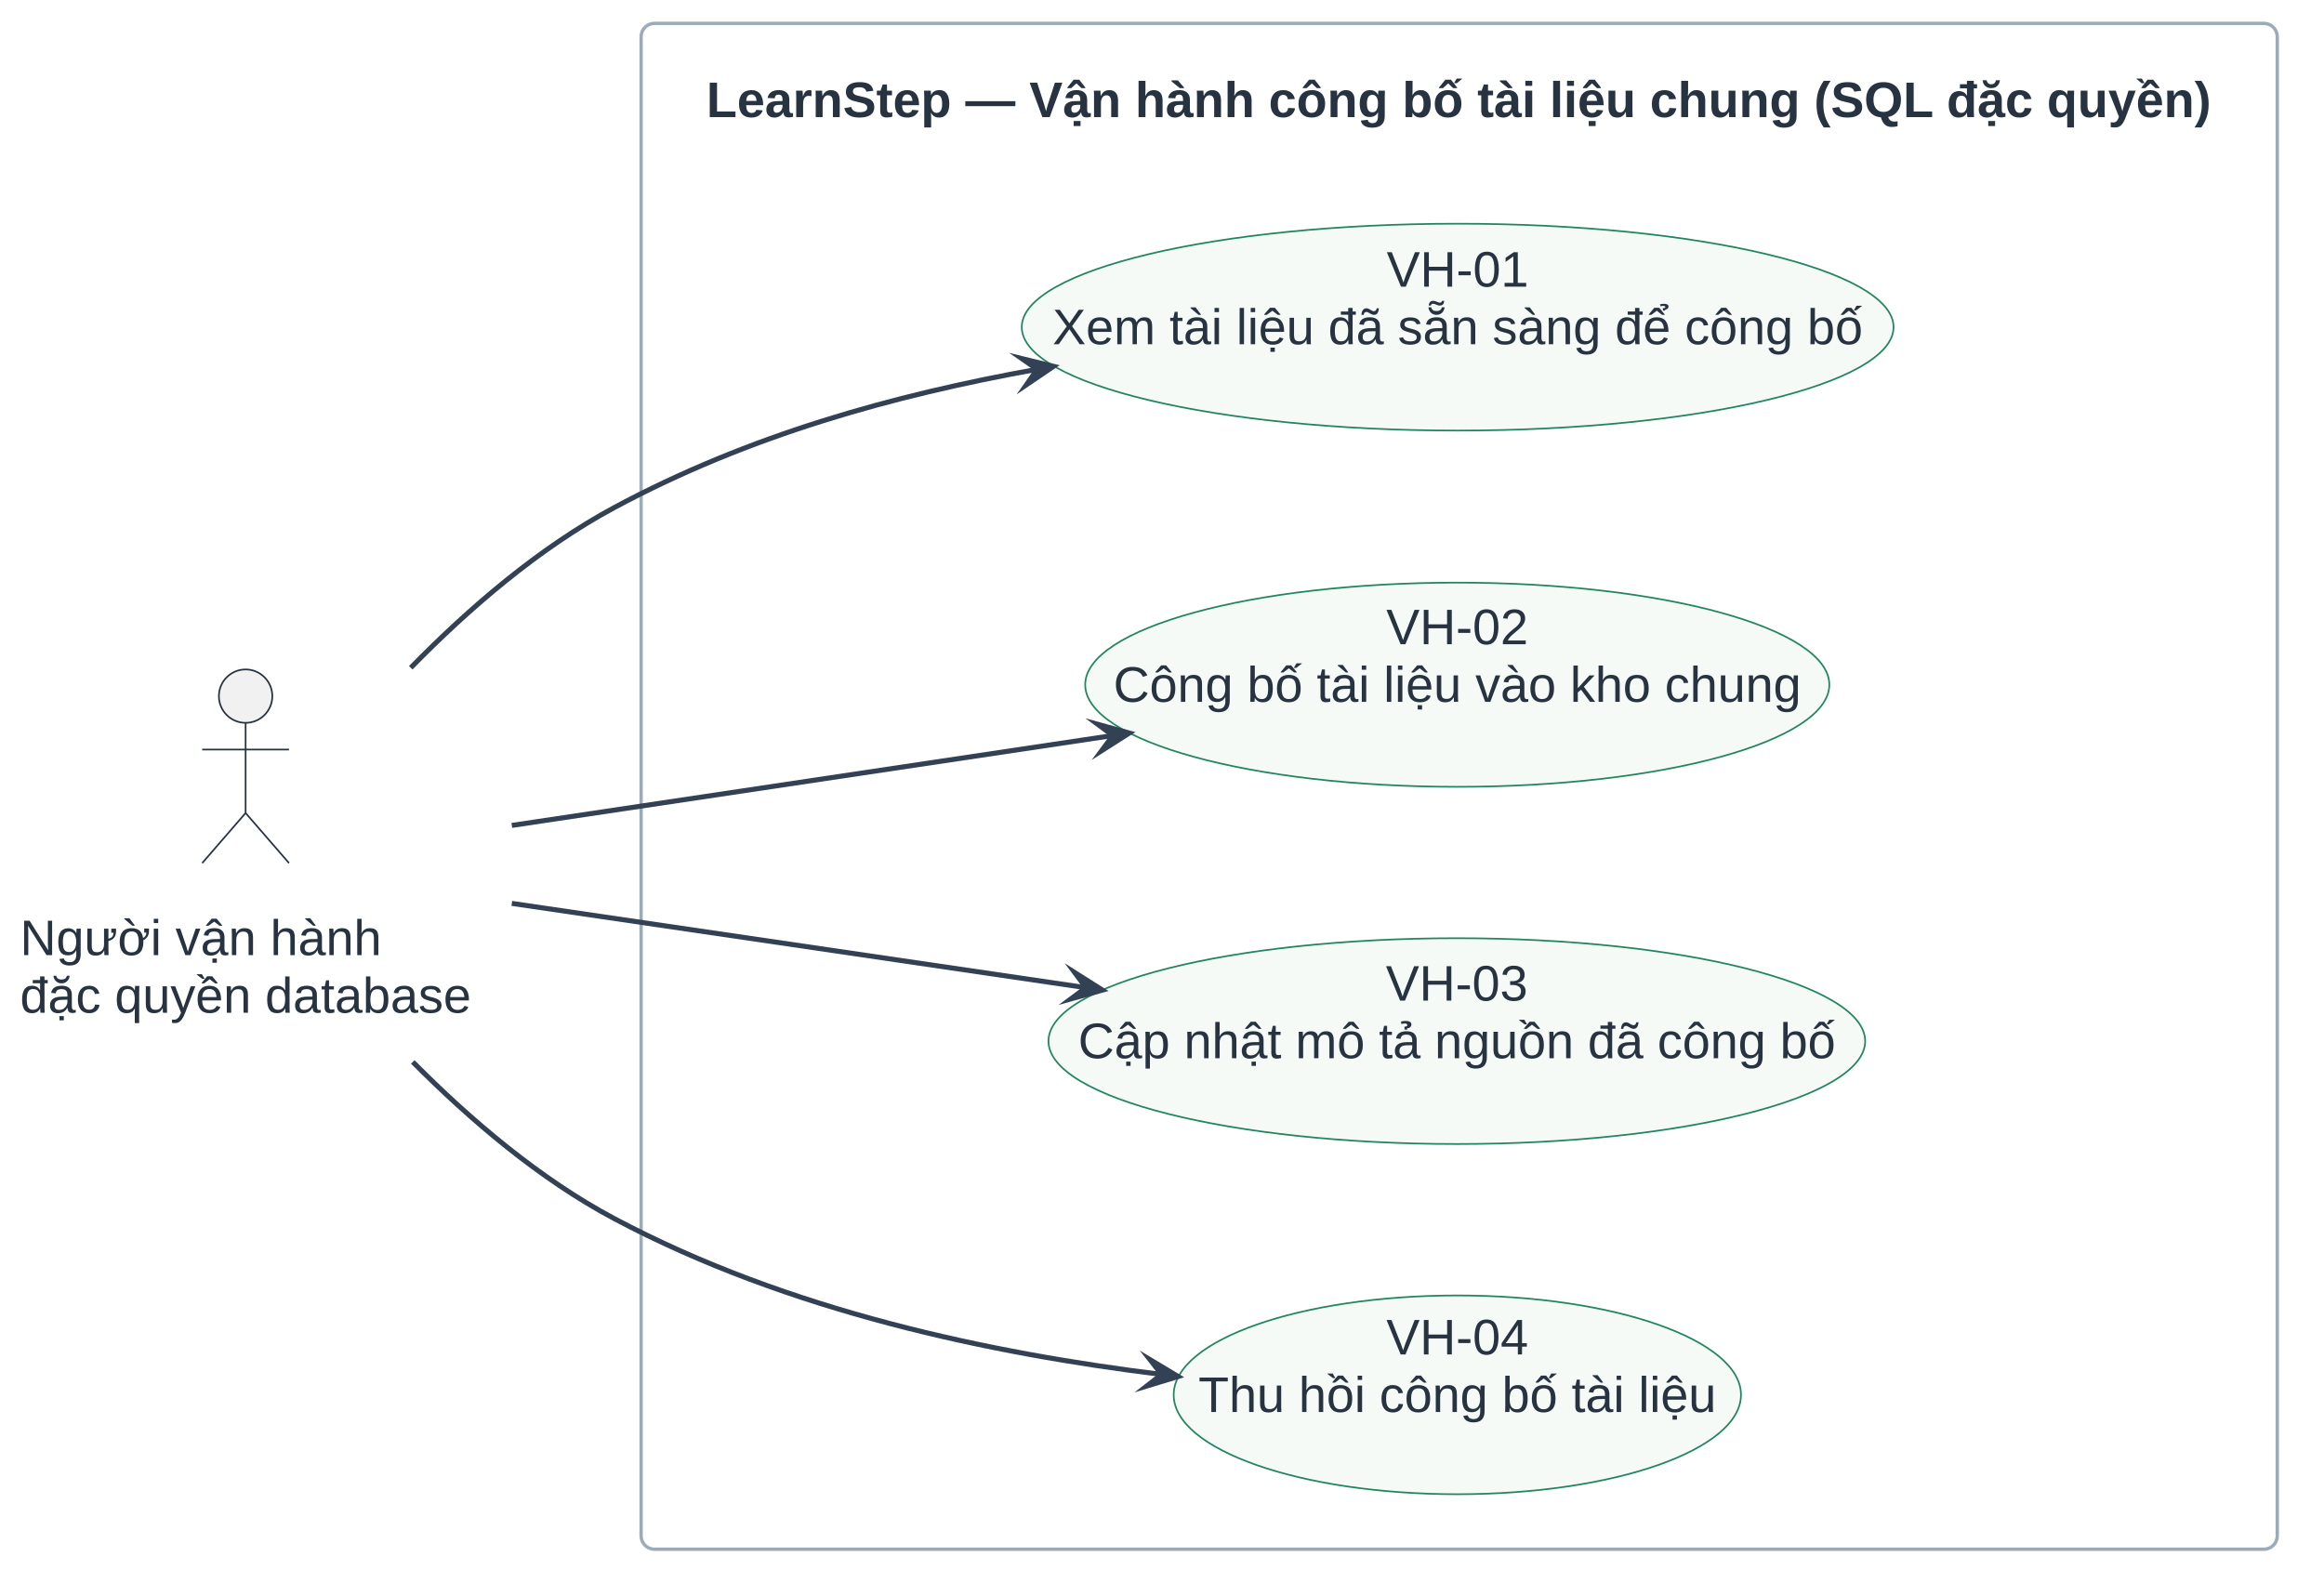
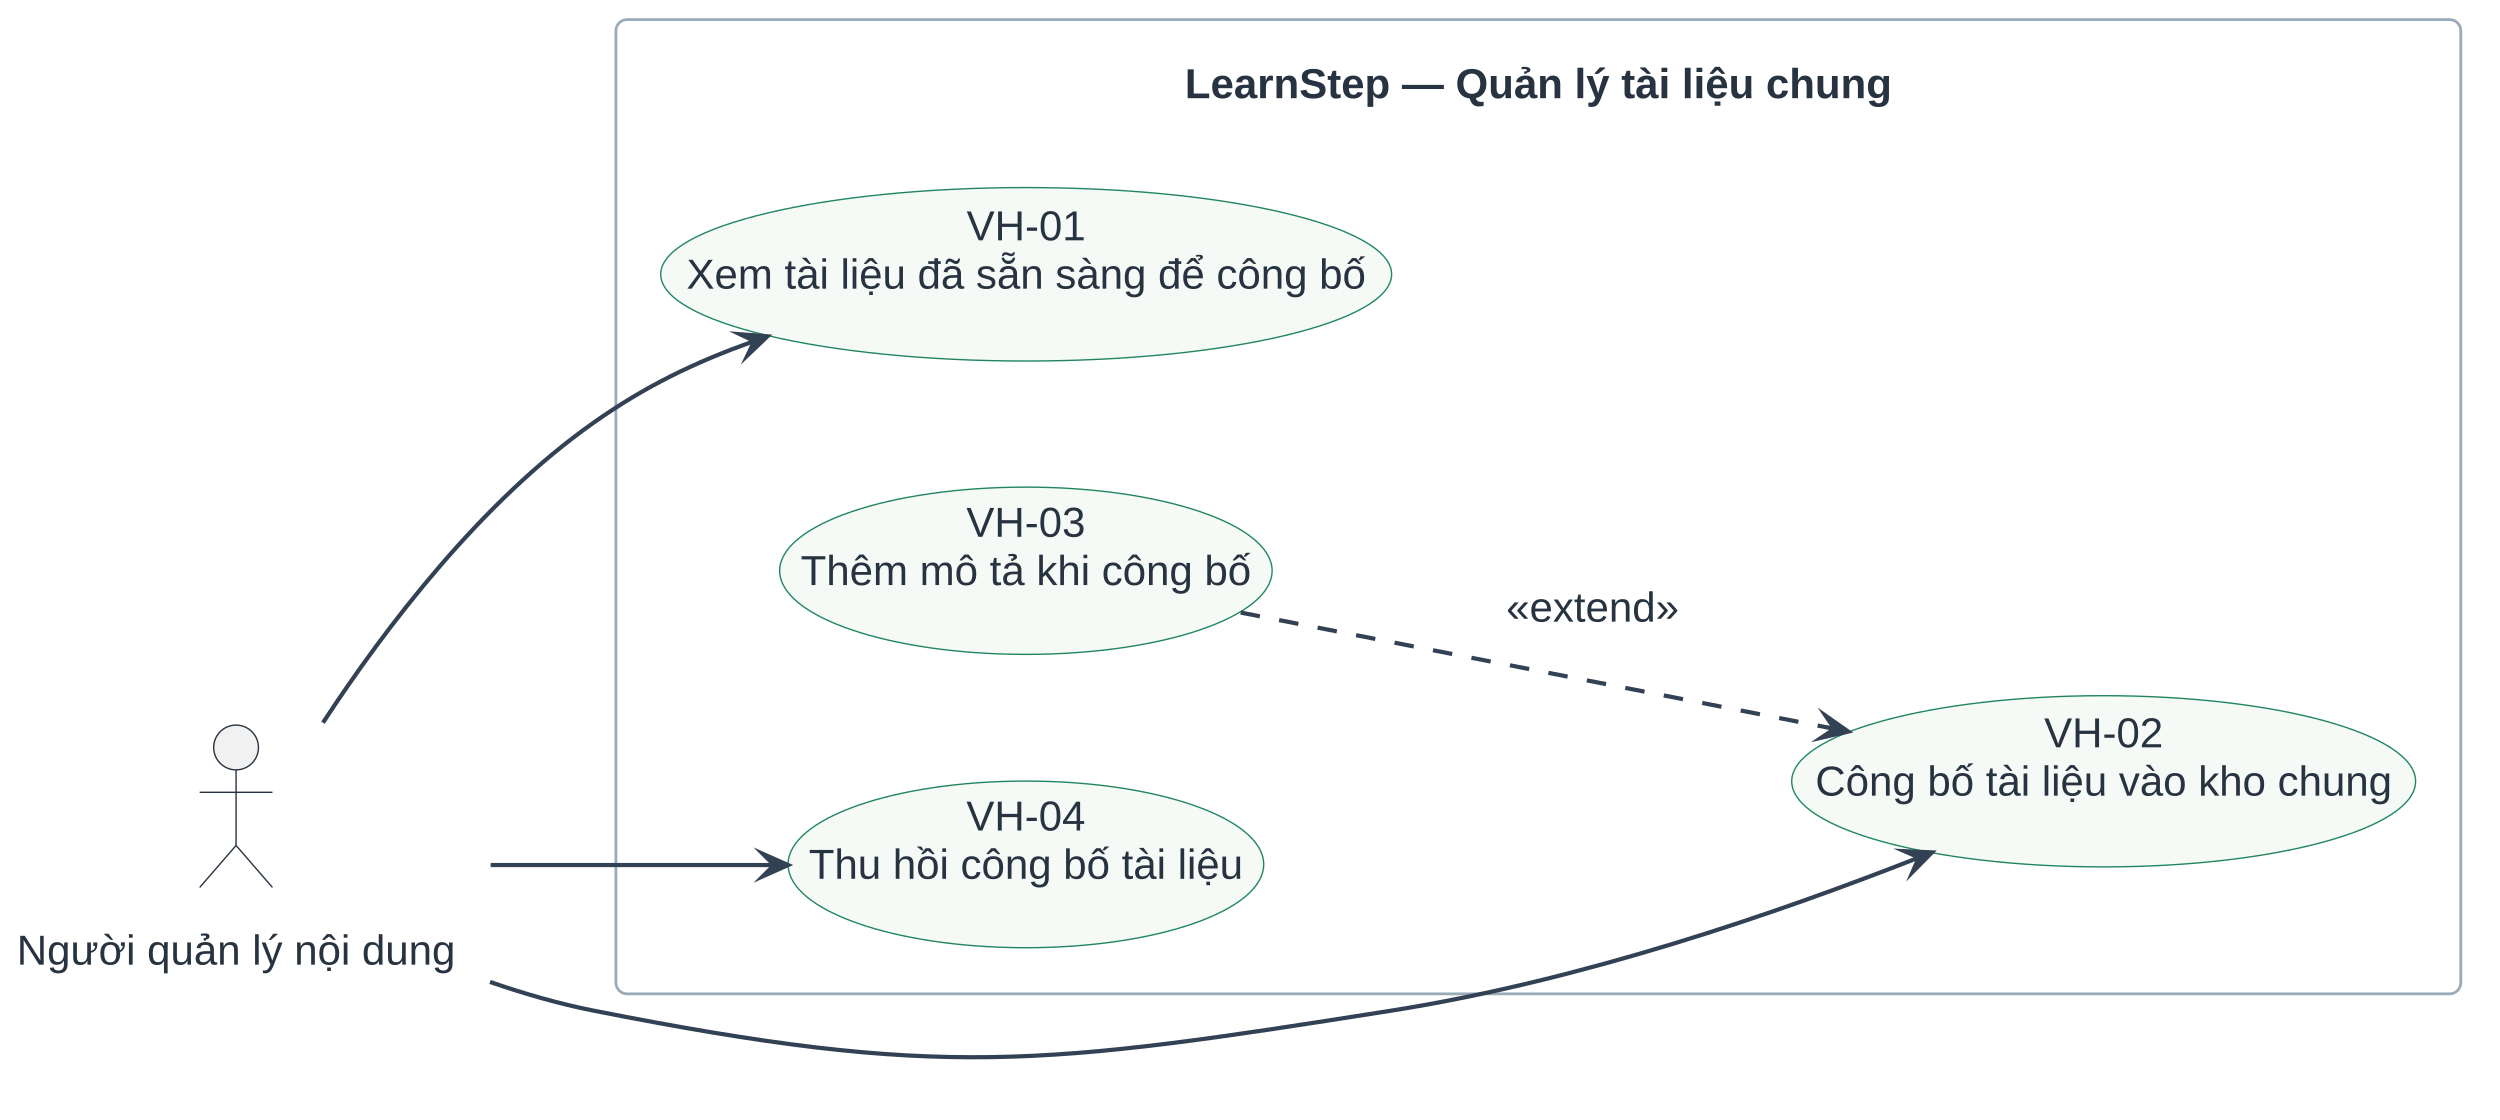
- <svg xmlns="http://www.w3.org/2000/svg" version="1.1" data-diagram-type="DESCRIPTION" style="width:696px;height:478px;background:#FFFFFF;" width="696px" height="478px" viewBox="0 0 696 478" zoomAndPan="magnify" preserveAspectRatio="none" contentStyleType="text/css">
+ <svg xmlns="http://www.w3.org/2000/svg" version="1.1" data-diagram-type="DESCRIPTION" style="width:893px;height:400px;background:#FFFFFF;" width="893px" height="400px" viewBox="0 0 893 400" zoomAndPan="magnify" preserveAspectRatio="none" contentStyleType="text/css">
  <rect width="100%" height="100%" fill="#ffffff" />
  <defs />
  <g font-family="sans-serif" lengthAdjust="spacing">
-     <g class="cluster" data-qualified-name="LearnStep . V.n h.nh c.ng b. t.i li.u chung .SQL ..c quy.n." id="ent0002" data-source-line="7">
-       <rect x="192" y="7" width="490" height="457" fill="#FFF" style="stroke:#9AABB9;stroke-width:1;" rx="4" ry="4" />
-       <text x="211.564" y="35.07" fill="#273340" font-size="15" textLength="450.872" font-weight="700" font-family="Arial">LearnStep — Vận hành công bố tài liệu chung (SQL đặc quyền)</text>
+     <g class="cluster" data-qualified-name="LearnStep . Qu.n l. t.i li.u chung" id="ent0002" data-source-line="7">
+       <rect x="220" y="7" width="659" height="348" fill="#FFF" style="stroke:#9AABB9;stroke-width:1;" rx="4" ry="4" />
+       <text x="423.23" y="35.07" fill="#273340" font-size="15" textLength="252.539" font-weight="700" font-family="Arial">LearnStep — Quản lý tài liệu chung</text>
    </g>
-     <g class="entity" data-qualified-name="LearnStep . V.n h.nh c.ng b. t.i li.u chung .SQL ..c quy.n..list" id="ent0003" data-source-line="8">
-       <ellipse cx="436.544" cy="97.979" rx="130.544" ry="30.979" fill="#F5FAF7" style="stroke:#218660;stroke-width:0.5;" />
-       <text x="415.285" y="85.854" fill="#273340" font-size="15" textLength="42.517" font-family="Arial">VH-01</text>
-       <text x="315.211" y="103.103" fill="#273340" font-size="15" textLength="242.666" font-family="Arial">Xem tài liệu đã sẵn sàng để công bố</text>
+     <g class="entity" data-qualified-name="LearnStep . Qu.n l. t.i li.u chung.list" id="ent0003" data-source-line="8">
+       <ellipse cx="366.544" cy="97.979" rx="130.544" ry="30.979" fill="#F5FAF7" style="stroke:#218660;stroke-width:0.5;" />
+       <text x="345.285" y="85.854" fill="#273340" font-size="15" textLength="42.517" font-family="Arial">VH-01</text>
+       <text x="245.211" y="103.103" fill="#273340" font-size="15" textLength="242.666" font-family="Arial">Xem tài liệu đã sẵn sàng để công bố</text>
    </g>
-     <g class="entity" data-qualified-name="LearnStep . V.n h.nh c.ng b. t.i li.u chung .SQL ..c quy.n..publish" id="ent0004" data-source-line="9">
-       <ellipse cx="436.427" cy="205.079" rx="111.427" ry="30.579" fill="#F5FAF7" style="stroke:#218660;stroke-width:0.5;" />
-       <text x="415.169" y="192.955" fill="#273340" font-size="15" textLength="42.517" font-family="Arial">VH-02</text>
-       <text x="333.438" y="210.204" fill="#273340" font-size="15" textLength="205.979" font-family="Arial">Công bố tài liệu vào kho chung</text>
+     <g class="entity" data-qualified-name="LearnStep . Qu.n l. t.i li.u chung.publish" id="ent0004" data-source-line="9">
+       <ellipse cx="751.427" cy="279.079" rx="111.427" ry="30.579" fill="#F5FAF7" style="stroke:#218660;stroke-width:0.5;" />
+       <text x="730.169" y="266.955" fill="#273340" font-size="15" textLength="42.517" font-family="Arial">VH-02</text>
+       <text x="648.438" y="284.204" fill="#273340" font-size="15" textLength="205.979" font-family="Arial">Công bố tài liệu vào kho chung</text>
    </g>
-     <g class="entity" data-qualified-name="LearnStep . V.n h.nh c.ng b. t.i li.u chung .SQL ..c quy.n..desc" id="ent0005" data-source-line="10">
-       <ellipse cx="436.296" cy="311.821" rx="122.296" ry="30.821" fill="#F5FAF7" style="stroke:#218660;stroke-width:0.5;" />
-       <text x="415.037" y="299.696" fill="#273340" font-size="15" textLength="42.517" font-family="Arial">VH-03</text>
-       <text x="322.877" y="316.945" fill="#273340" font-size="15" textLength="226.838" font-family="Arial">Cập nhật mô tả nguồn đã công bố</text>
+     <g class="entity" data-qualified-name="LearnStep . Qu.n l. t.i li.u chung.desc" id="ent0005" data-source-line="10">
+       <ellipse cx="366.45" cy="203.874" rx="87.95" ry="29.874" fill="#F5FAF7" style="stroke:#218660;stroke-width:0.5;" />
+       <text x="345.191" y="191.75" fill="#273340" font-size="15" textLength="42.517" font-family="Arial">VH-03</text>
+       <text x="285.993" y="208.998" fill="#273340" font-size="15" textLength="160.913" font-family="Arial">Thêm mô tả khi công bố</text>
    </g>
-     <g class="entity" data-qualified-name="LearnStep . V.n h.nh c.ng b. t.i li.u chung .SQL ..c quy.n..revoke" id="ent0006" data-source-line="11">
-       <ellipse cx="436.448" cy="417.765" rx="84.948" ry="29.765" fill="#F5FAF7" style="stroke:#218660;stroke-width:0.5;" />
-       <text x="415.19" y="405.665" fill="#273340" font-size="15" textLength="42.517" font-family="Arial">VH-04</text>
-       <text x="358.896" y="422.913" fill="#273340" font-size="15" textLength="155.105" font-family="Arial">Thu hồi công bố tài liệu</text>
+     <g class="entity" data-qualified-name="LearnStep . Qu.n l. t.i li.u chung.revoke" id="ent0006" data-source-line="11">
+       <ellipse cx="366.448" cy="308.765" rx="84.948" ry="29.765" fill="#F5FAF7" style="stroke:#218660;stroke-width:0.5;" />
+       <text x="345.19" y="296.665" fill="#273340" font-size="15" textLength="42.517" font-family="Arial">VH-04</text>
+       <text x="288.896" y="313.913" fill="#273340" font-size="15" textLength="155.105" font-family="Arial">Thu hồi công bố tài liệu</text>
    </g>
    <g class="entity" data-qualified-name="O" id="ent0001" data-source-line="6">
-       <ellipse cx="73.555" cy="208.5" rx="8" ry="8" fill="#F1F1F1" style="stroke:#273340;stroke-width:0.5;" />
-       <path d="M73.555,216.5 L73.555,243.5 M60.555,224.5 L86.555,224.5 M73.555,243.5 L60.555,258.5 M73.555,243.5 L86.555,258.5" style="stroke:#273340;stroke-width:0.5;" fill="none" />
-       <text x="6" y="286.07" fill="#273340" font-size="15" textLength="108.274" font-family="Arial">Người vận hành</text>
-       <text x="6" y="303.318" fill="#273340" font-size="15" textLength="135.11" font-family="Arial">đặc quyền database</text>
+       <ellipse cx="84.322" cy="267" rx="8" ry="8" fill="#F1F1F1" style="stroke:#273340;stroke-width:0.5;" />
+       <path d="M84.322,275 L84.322,302 M71.322,283 L97.322,283 M84.322,302 L71.322,317 M84.322,302 L97.322,317" style="stroke:#273340;stroke-width:0.5;" fill="none" />
+       <text x="6" y="344.57" fill="#273340" font-size="15" textLength="156.643" font-family="Arial">Người quản lý nội dung</text>
    </g>
    <g class="link" data-entity-1="ent0001" data-entity-2="ent0003" id="lnk7" data-source-line="13" data-link-type="dependency">
-       <path d="M123.01,200 C140.5,182.13 161.52,164.07 184,152 C224.13,130.45 267.289,118.395 310.609,110.605" style="stroke:#334155;stroke-width:1.5;" fill="none" id="O-to-list" />
-       <polygon points="315.53,109.72,305.964,107.376,310.609,110.605,307.38,115.25,315.53,109.72" fill="#334155" style="stroke:#334155;stroke-width:1.5;stroke-linejoin:miter;stroke-miterlimit:10;" />
+       <path d="M115.36,258.16 C137.97,223.62 171.94,179.24 212,151 C230.55,137.92 247.901,129.502 269.431,121.812" style="stroke:#334155;stroke-width:1.5;" fill="none" id="O-to-list" />
+       <polygon points="274.14,120.13,264.319,119.39,269.431,121.812,267.01,126.924,274.14,120.13" fill="#334155" style="stroke:#334155;stroke-width:1.5;stroke-linejoin:miter;stroke-miterlimit:10;" />
    </g>
    <g class="link" data-entity-1="ent0001" data-entity-2="ent0004" id="lnk8" data-source-line="14" data-link-type="dependency">
-       <path d="M153.28,247.22 C207.63,239.09 275.315,228.96 333.285,220.29" style="stroke:#334155;stroke-width:1.5;" fill="none" id="O-to-publish" />
-       <polygon points="338.23,219.55,328.737,216.925,333.285,220.29,329.921,224.837,338.23,219.55" fill="#334155" style="stroke:#334155;stroke-width:1.5;stroke-linejoin:miter;stroke-miterlimit:10;" />
+       <path d="M175.04,350.75 C187.24,354.97 199.77,358.58 212,361 C336.27,385.54 371.88,380.73 497,361 C564.97,350.28 634.886,326.158 685.436,306.298" style="stroke:#334155;stroke-width:1.5;" fill="none" id="O-to-publish" />
+       <polygon points="690.09,304.47,680.251,304.038,685.436,306.298,683.176,311.484,690.09,304.47" fill="#334155" style="stroke:#334155;stroke-width:1.5;stroke-linejoin:miter;stroke-miterlimit:10;" />
    </g>
-     <g class="link" data-entity-1="ent0001" data-entity-2="ent0005" id="lnk9" data-source-line="15" data-link-type="dependency">
-       <path d="M153.28,270.57 C205.14,278.18 268.703,287.514 325.223,295.814" style="stroke:#334155;stroke-width:1.5;" fill="none" id="O-to-desc" />
-       <polygon points="330.17,296.54,321.847,291.275,325.223,295.814,320.684,299.19,330.17,296.54" fill="#334155" style="stroke:#334155;stroke-width:1.5;stroke-linejoin:miter;stroke-miterlimit:10;" />
+     <g class="link" data-entity-1="ent0001" data-entity-2="ent0006" id="lnk9" data-source-line="15" data-link-type="dependency">
+       <path d="M175.25,309 C209.32,309 242.97,309 276.49,309" style="stroke:#334155;stroke-width:1.5;" fill="none" id="O-to-revoke" />
+       <polygon points="281.49,309,272.49,305,276.49,309,272.49,313,281.49,309" fill="#334155" style="stroke:#334155;stroke-width:1.5;stroke-linejoin:miter;stroke-miterlimit:10;" />
    </g>
-     <g class="link" data-entity-1="ent0001" data-entity-2="ent0006" id="lnk10" data-source-line="16" data-link-type="dependency">
-       <path d="M123.62,318.05 C141,335.57 161.8,353.21 184,365 C236.21,392.74 296.788,405.358 347.868,411.658" style="stroke:#334155;stroke-width:1.5;" fill="none" id="O-to-revoke" />
-       <polygon points="352.83,412.27,344.387,407.198,347.868,411.658,343.408,415.138,352.83,412.27" fill="#334155" style="stroke:#334155;stroke-width:1.5;stroke-linejoin:miter;stroke-miterlimit:10;" />
+     <g class="link" data-entity-1="ent0005" data-entity-2="ent0004" id="lnk10" data-source-line="16" data-link-type="dependency">
+       <path d="M443.17,218.81 C505.52,231.02 589.203,247.409 655.263,260.349" style="stroke:#334155;stroke-width:1.5;stroke-dasharray:7,7;" fill="none" id="desc-to-publish" />
+       <polygon points="660.17,261.31,652.107,255.655,655.263,260.349,650.569,263.505,660.17,261.31" fill="#334155" style="stroke:#334155;stroke-width:1.5;stroke-linejoin:miter;stroke-miterlimit:10;" />
+       <text x="538" y="222.07" fill="#273340" font-size="15" textLength="61.721" font-family="Arial">«extend»</text>
    </g>
  </g>
</svg>
